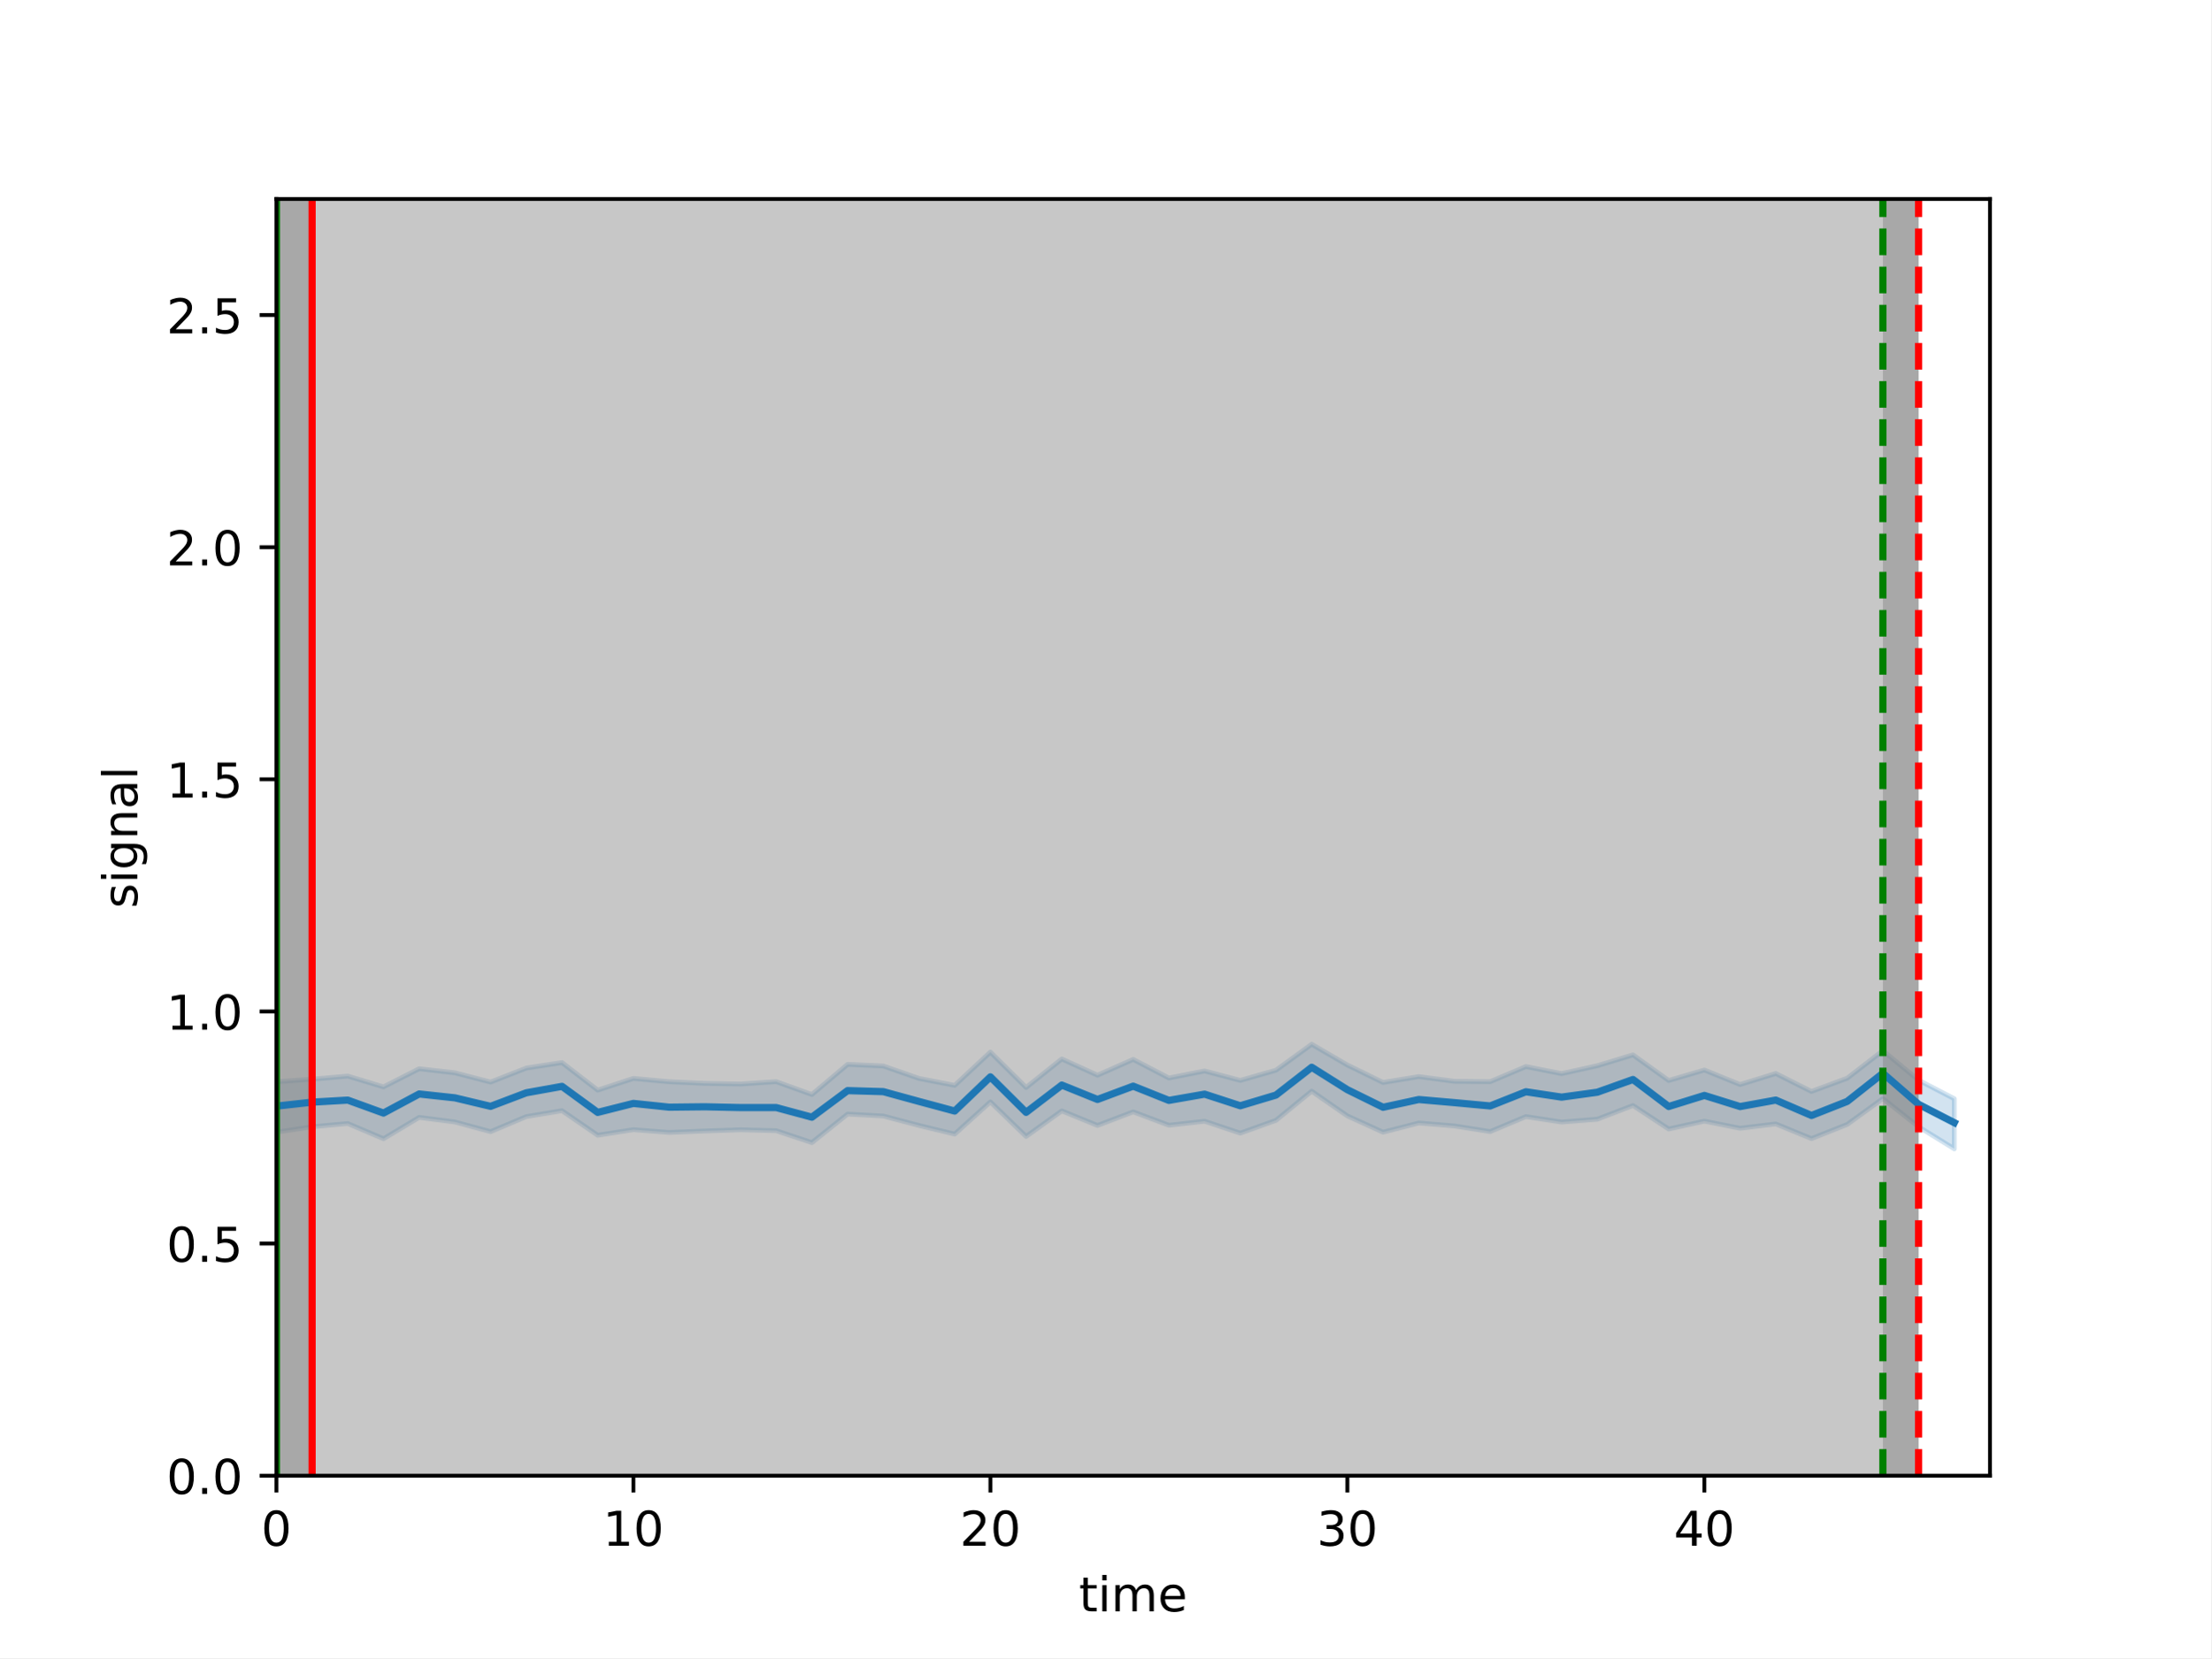
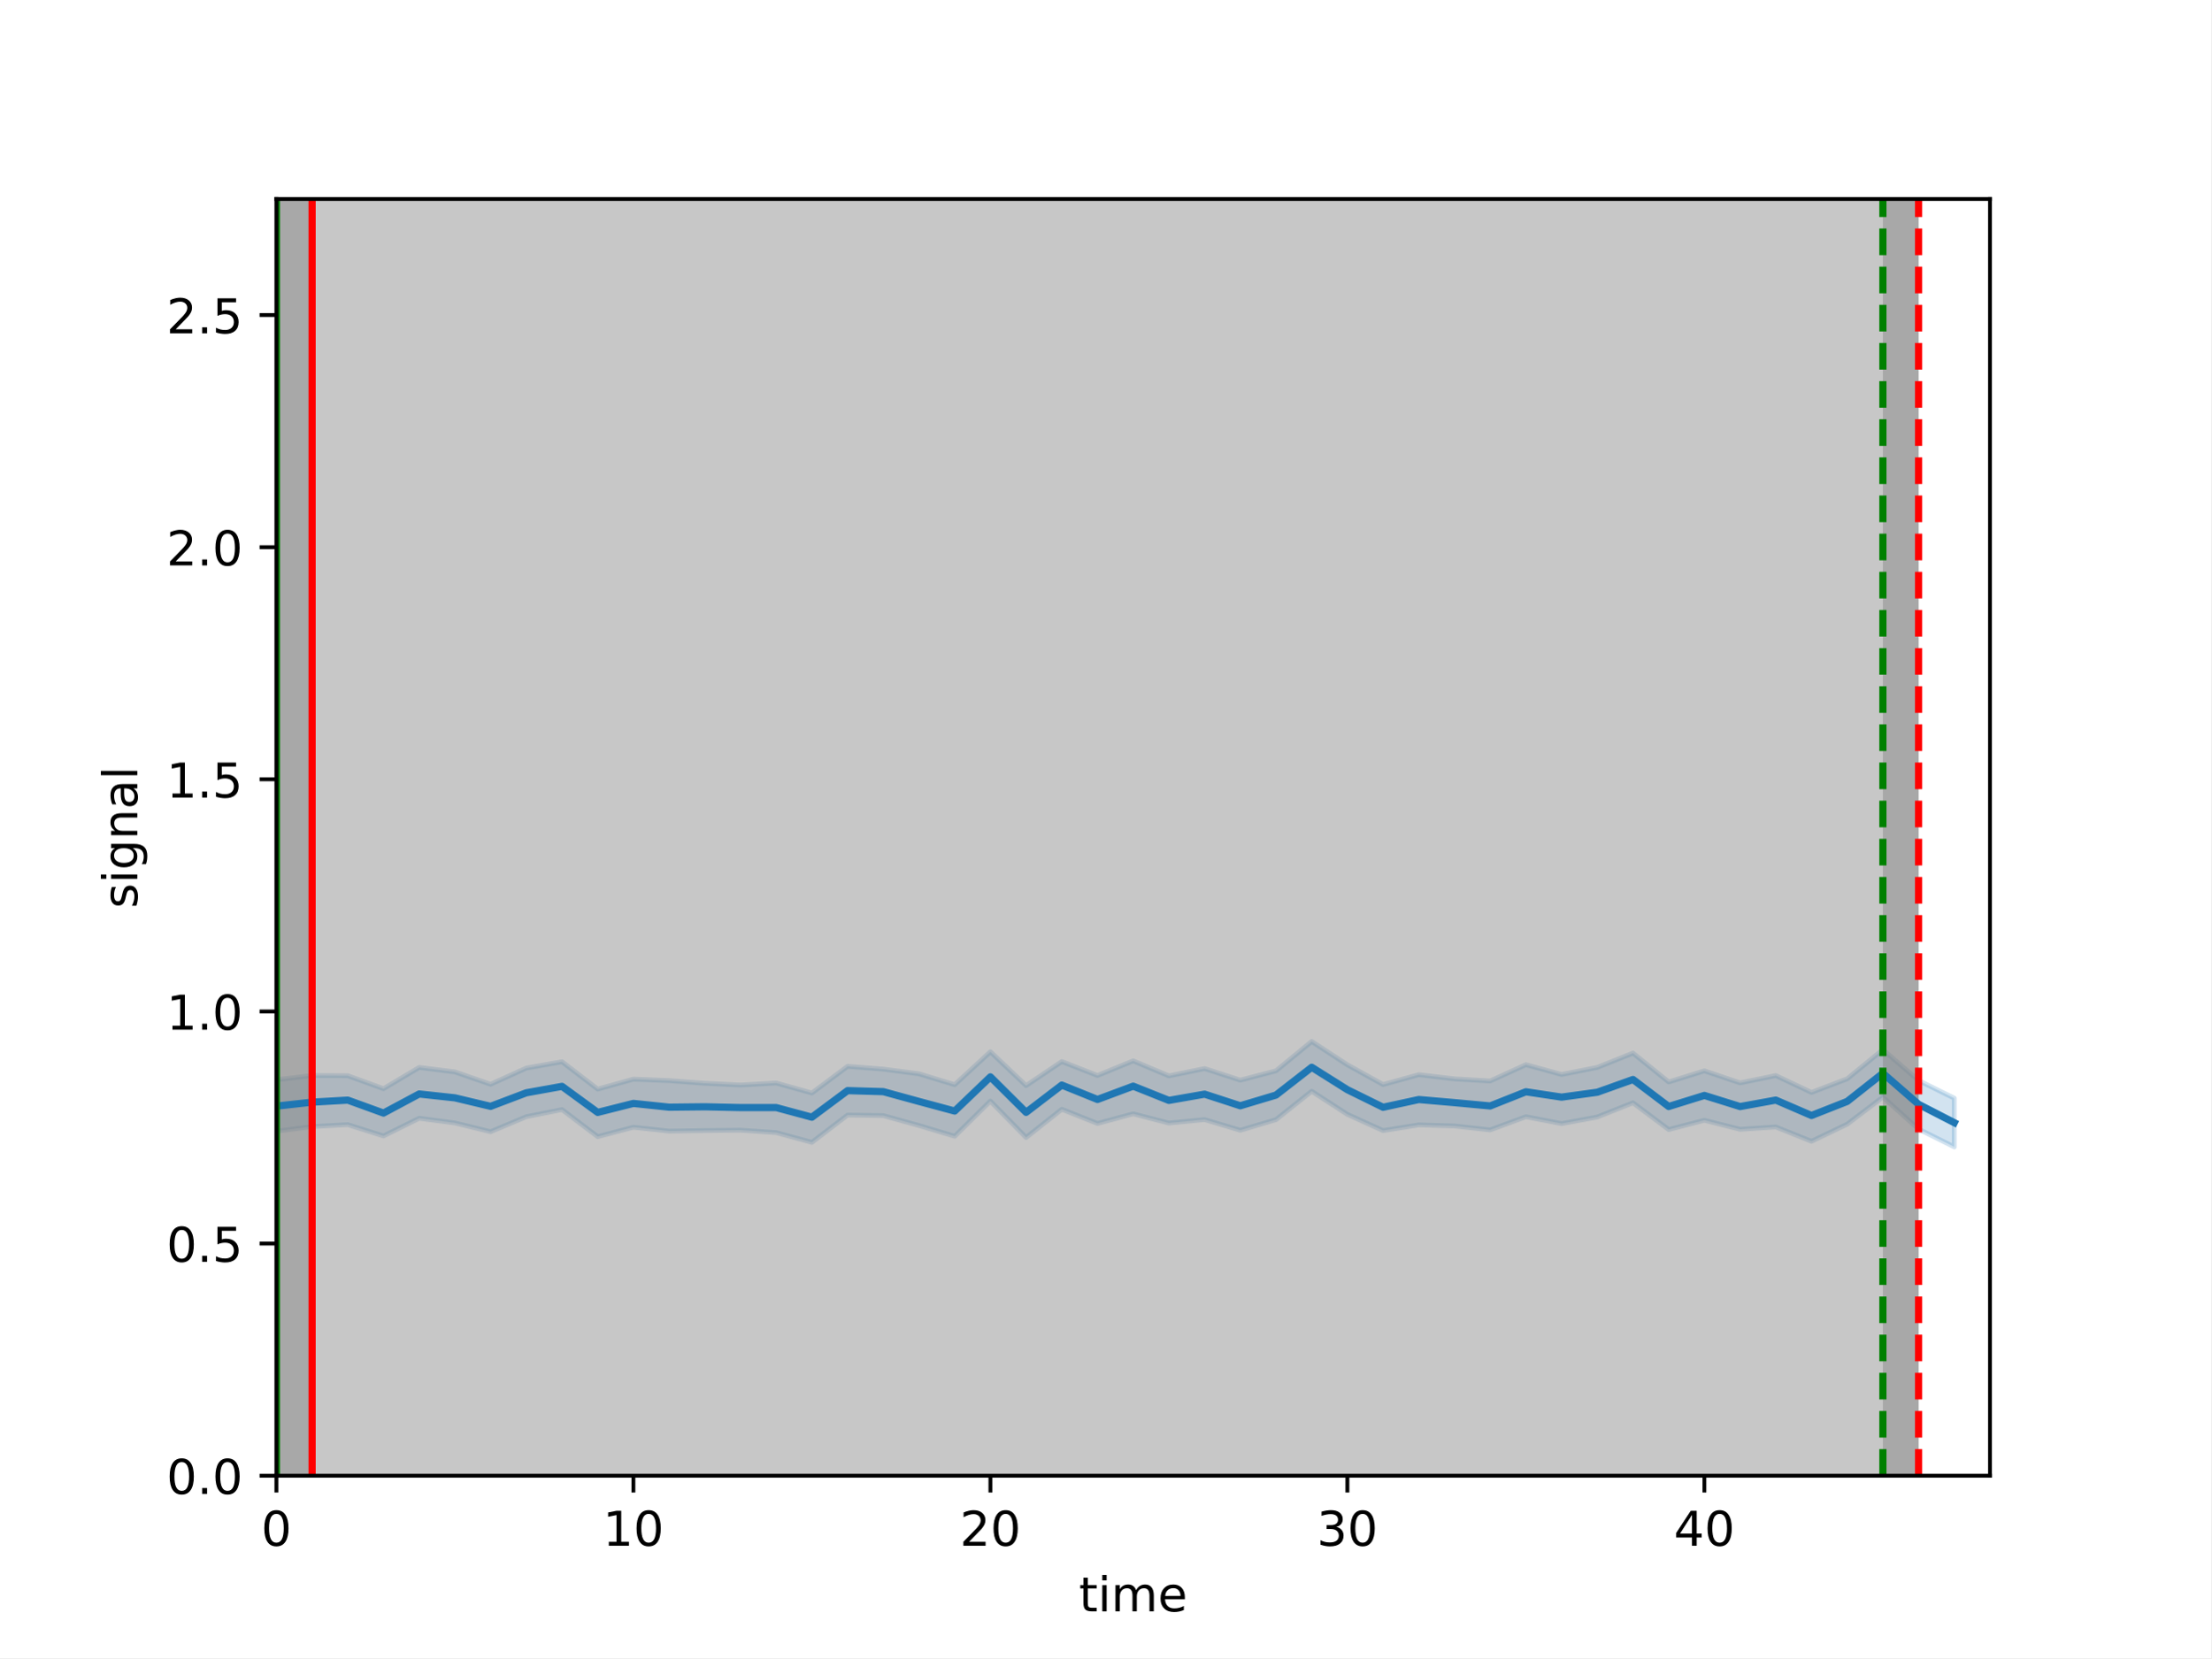
<svg xmlns="http://www.w3.org/2000/svg" xmlns:xlink="http://www.w3.org/1999/xlink" width="460.8pt" height="345.6pt" viewBox="0 0 460.8 345.6" version="1.1">
  <defs>
    <style type="text/css">*{stroke-linejoin: round; stroke-linecap: butt}</style>
  </defs>
  <g id="figure_1">
    <g id="patch_1">
      <path d="M 0 345.6  L 460.8 345.6  L 460.8 0  L 0 0  z " style="fill: #ffffff" />
    </g>
    <g id="axes_1">
      <g id="patch_2">
        <path d="M 57.6 307.584  L 414.72 307.584  L 414.72 41.472  L 57.6 41.472  z " style="fill: #ffffff" />
      </g>
      <g id="PolyCollection_1">
        <defs>
-           <path id="m0ba29edeae" d="M 57.6 -120.126  L 57.6 -109.623  L 65.04 -110.745  L 72.48 -111.419  L 79.92 -108.247  L 87.36 -112.698  L 94.8 -111.741  L 102.24 -109.724  L 109.68 -112.86  L 117.12 -114.093  L 124.56 -108.979  L 132 -110.136  L 139.44 -109.557  L 146.88 -109.863  L 154.32 -110.116  L 161.76 -109.92  L 169.2 -107.443  L 176.64 -113.383  L 184.08 -112.979  L 191.52 -111.01  L 198.96 -109.215  L 206.4 -115.929  L 213.84 -108.725  L 221.28 -114.056  L 228.72 -111.016  L 236.16 -113.848  L 243.6 -111.054  L 251.04 -111.897  L 258.48 -109.409  L 265.92 -112.084  L 273.36 -118.162  L 280.8 -113.001  L 288.24 -109.612  L 295.68 -111.527  L 303.12 -110.914  L 310.56 -109.738  L 318 -112.86  L 325.44 -111.724  L 332.88 -112.319  L 340.32 -115.171  L 347.76 -110.279  L 355.2 -111.914  L 362.64 -110.433  L 370.08 -111.33  L 377.52 -108.273  L 384.96 -111.226  L 392.4 -116.622  L 399.84 -110.739  L 407.28 -106.134  L 407.28 -116.589  L 407.28 -116.589  L 399.84 -120.451  L 392.4 -126.608  L 384.96 -120.858  L 377.52 -118.105  L 370.08 -121.841  L 362.64 -119.549  L 355.2 -122.57  L 347.76 -120.387  L 340.32 -125.726  L 332.88 -123.462  L 325.44 -121.822  L 318 -123.286  L 310.56 -120.139  L 303.12 -120.216  L 295.68 -121.201  L 288.24 -119.979  L 280.8 -123.612  L 273.36 -127.94  L 265.92 -122.531  L 258.48 -120.406  L 251.04 -122.371  L 243.6 -120.906  L 236.16 -124.779  L 228.72 -121.489  L 221.28 -124.876  L 213.84 -118.933  L 206.4 -126.308  L 198.96 -119.375  L 191.52 -120.82  L 184.08 -123.407  L 176.64 -123.745  L 169.2 -117.467  L 161.76 -120.148  L 154.32 -119.657  L 146.88 -119.788  L 139.44 -120.131  L 132 -120.822  L 124.56 -118.378  L 117.12 -124.121  L 109.68 -122.975  L 102.24 -120.057  L 94.8 -121.985  L 87.36 -122.842  L 79.92 -119.056  L 72.48 -121.309  L 65.04 -120.66  L 57.6 -120.126  z " style="stroke: #1f77b4; stroke-opacity: 0.2" />
+           <path id="m989e86fb63" d="M 57.6 -120.539  L 57.6 -109.83  L 65.04 -110.78  L 72.48 -111.184  L 79.92 -108.828  L 87.36 -112.52  L 94.8 -111.537  L 102.24 -109.712  L 109.68 -112.838  L 117.12 -114.324  L 124.56 -108.683  L 132 -110.649  L 139.44 -109.838  L 146.88 -109.951  L 154.32 -110.031  L 161.76 -109.52  L 169.2 -107.499  L 176.64 -113.184  L 184.08 -113.067  L 191.52 -111.002  L 198.96 -108.769  L 206.4 -116.096  L 213.84 -108.504  L 221.28 -114.389  L 228.72 -111.435  L 236.16 -113.439  L 243.6 -111.515  L 251.04 -112.243  L 258.48 -110.014  L 265.92 -112.226  L 273.36 -118.149  L 280.8 -113.328  L 288.24 -109.948  L 295.68 -111.131  L 303.12 -110.91  L 310.56 -110.086  L 318 -112.836  L 325.44 -111.402  L 332.88 -112.774  L 340.32 -115.74  L 347.76 -110.165  L 355.2 -112.098  L 362.64 -110.214  L 370.08 -110.703  L 377.52 -107.713  L 384.96 -111.283  L 392.4 -116.934  L 399.84 -110.254  L 407.28 -106.538  L 407.28 -116.703  L 407.28 -116.703  L 399.84 -120.383  L 392.4 -126.82  L 384.96 -120.735  L 377.52 -117.9  L 370.08 -121.417  L 362.64 -119.89  L 355.2 -122.4  L 347.76 -120.081  L 340.32 -126.1  L 332.88 -123.115  L 325.44 -121.645  L 318 -123.682  L 310.56 -120.29  L 303.12 -120.727  L 295.68 -121.599  L 288.24 -119.541  L 280.8 -123.66  L 273.36 -128.521  L 265.92 -122.403  L 258.48 -120.458  L 251.04 -122.874  L 243.6 -121.348  L 236.16 -124.482  L 228.72 -121.429  L 221.28 -124.337  L 213.84 -119.328  L 206.4 -126.376  L 198.96 -119.515  L 191.52 -121.782  L 184.08 -122.758  L 176.64 -123.336  L 169.2 -117.78  L 161.76 -119.864  L 154.32 -119.449  L 146.88 -119.806  L 139.44 -120.365  L 132 -120.667  L 124.56 -118.592  L 117.12 -124.299  L 109.68 -122.973  L 102.24 -119.601  L 94.8 -122.179  L 87.36 -123.108  L 79.92 -118.681  L 72.48 -121.388  L 65.04 -121.428  L 57.6 -120.539  z " style="stroke: #1f77b4; stroke-opacity: 0.2" />
        </defs>
-         <g clip-path="url(#pd62a695049)">
-           <use xlink:href="#m0ba29edeae" x="0" y="345.6" style="fill: #1f77b4; fill-opacity: 0.2; stroke: #1f77b4; stroke-opacity: 0.2" />
+         <g clip-path="url(#pda7e8e755b)">
+           <use xlink:href="#m989e86fb63" x="0" y="345.6" style="fill: #1f77b4; fill-opacity: 0.2; stroke: #1f77b4; stroke-opacity: 0.2" />
        </g>
      </g>
      <g id="PolyCollection_2">
-         <path d="M 65.04 307.584  L 57.6 307.584  L 57.6 41.472  L 65.04 41.472  L 65.04 41.472  L 65.04 307.584  z " clip-path="url(#pd62a695049)" style="fill: #808080; fill-opacity: 0.25" />
+         <path d="M 65.04 307.584  L 57.6 307.584  L 57.6 41.472  L 65.04 41.472  L 65.04 41.472  L 65.04 307.584  z " clip-path="url(#pda7e8e755b)" style="fill: #808080; fill-opacity: 0.25" />
      </g>
      <g id="PolyCollection_3">
-         <path d="M 399.84 307.584  L 57.6 307.584  L 57.6 41.472  L 399.84 41.472  L 399.84 41.472  L 399.84 307.584  z " clip-path="url(#pd62a695049)" style="fill: #808080; fill-opacity: 0.25" />
+         <path d="M 399.84 307.584  L 57.6 307.584  L 57.6 41.472  L 399.84 41.472  L 399.84 41.472  L 399.84 307.584  z " clip-path="url(#pda7e8e755b)" style="fill: #808080; fill-opacity: 0.25" />
      </g>
      <g id="PolyCollection_4">
-         <path d="M 399.84 307.584  L 392.4 307.584  L 392.4 41.472  L 399.84 41.472  L 399.84 41.472  L 399.84 307.584  z " clip-path="url(#pd62a695049)" style="fill: #808080; fill-opacity: 0.25" />
+         <path d="M 399.84 307.584  L 392.4 307.584  L 392.4 41.472  L 399.84 41.472  L 399.84 41.472  L 399.84 307.584  z " clip-path="url(#pda7e8e755b)" style="fill: #808080; fill-opacity: 0.25" />
      </g>
      <g id="PolyCollection_5">
-         <path d="M 399.84 307.584  L 392.4 307.584  L 392.4 41.472  L 399.84 41.472  L 399.84 41.472  L 399.84 307.584  z " clip-path="url(#pd62a695049)" style="fill: #808080; fill-opacity: 0.25" />
+         <path d="M 399.84 307.584  L 392.4 307.584  L 392.4 41.472  L 399.84 41.472  L 399.84 41.472  L 399.84 307.584  z " clip-path="url(#pda7e8e755b)" style="fill: #808080; fill-opacity: 0.25" />
      </g>
      <g id="PolyCollection_6">
-         <path d="M 399.84 307.584  L 57.6 307.584  L 57.6 41.472  L 399.84 41.472  L 399.84 41.472  L 399.84 307.584  z " clip-path="url(#pd62a695049)" style="fill: #808080; fill-opacity: 0.25" />
+         <path d="M 399.84 307.584  L 57.6 307.584  L 57.6 41.472  L 399.84 41.472  L 399.84 41.472  L 399.84 307.584  z " clip-path="url(#pda7e8e755b)" style="fill: #808080; fill-opacity: 0.25" />
      </g>
      <g id="PolyCollection_7">
-         <path d="M 65.04 307.584  L 57.6 307.584  L 57.6 41.472  L 65.04 41.472  L 65.04 41.472  L 65.04 307.584  z " clip-path="url(#pd62a695049)" style="fill: #808080; fill-opacity: 0.25" />
+         <path d="M 65.04 307.584  L 57.6 307.584  L 57.6 41.472  L 65.04 41.472  L 65.04 41.472  L 65.04 307.584  z " clip-path="url(#pda7e8e755b)" style="fill: #808080; fill-opacity: 0.25" />
      </g>
      <g id="matplotlib.axis_1">
        <g id="xtick_1">
          <g id="line2d_1">
            <defs>
-               <path id="mdae7780d23" d="M 0 0  L 0 3.5  " style="stroke: #000000; stroke-width: 0.8" />
-             </defs>
-             <g>
-               <use xlink:href="#mdae7780d23" x="57.6" y="307.584" style="stroke: #000000; stroke-width: 0.8" />
+               <path id="meef19122b5" d="M 0 0  L 0 3.5  " style="stroke: #000000; stroke-width: 0.8" />
+             </defs>
+             <g>
+               <use xlink:href="#meef19122b5" x="57.6" y="307.584" style="stroke: #000000; stroke-width: 0.8" />
            </g>
          </g>
          <g id="text_1">
            <g transform="translate(54.41875 322.1824) scale(0.1 -0.1)">
              <defs>
                <path id="DejaVuSans-30" d="M 2034 4250  Q 1547 4250 1301 3770  Q 1056 3291 1056 2328  Q 1056 1369 1301 889  Q 1547 409 2034 409  Q 2525 409 2770 889  Q 3016 1369 3016 2328  Q 3016 3291 2770 3770  Q 2525 4250 2034 4250  z M 2034 4750  Q 2819 4750 3233 4129  Q 3647 3509 3647 2328  Q 3647 1150 3233 529  Q 2819 -91 2034 -91  Q 1250 -91 836 529  Q 422 1150 422 2328  Q 422 3509 836 4129  Q 1250 4750 2034 4750  z " transform="scale(0.015625)" />
              </defs>
              <use xlink:href="#DejaVuSans-30" />
            </g>
          </g>
        </g>
        <g id="xtick_2">
          <g id="line2d_2">
            <g>
-               <use xlink:href="#mdae7780d23" x="132" y="307.584" style="stroke: #000000; stroke-width: 0.8" />
+               <use xlink:href="#meef19122b5" x="132" y="307.584" style="stroke: #000000; stroke-width: 0.8" />
            </g>
          </g>
          <g id="text_2">
            <g transform="translate(125.6375 322.1824) scale(0.1 -0.1)">
              <defs>
                <path id="DejaVuSans-31" d="M 794 531  L 1825 531  L 1825 4091  L 703 3866  L 703 4441  L 1819 4666  L 2450 4666  L 2450 531  L 3481 531  L 3481 0  L 794 0  L 794 531  z " transform="scale(0.015625)" />
              </defs>
              <use xlink:href="#DejaVuSans-31" />
              <use xlink:href="#DejaVuSans-30" x="63.623" />
            </g>
          </g>
        </g>
        <g id="xtick_3">
          <g id="line2d_3">
            <g>
-               <use xlink:href="#mdae7780d23" x="206.4" y="307.584" style="stroke: #000000; stroke-width: 0.8" />
+               <use xlink:href="#meef19122b5" x="206.4" y="307.584" style="stroke: #000000; stroke-width: 0.8" />
            </g>
          </g>
          <g id="text_3">
            <g transform="translate(200.0375 322.1824) scale(0.1 -0.1)">
              <defs>
                <path id="DejaVuSans-32" d="M 1228 531  L 3431 531  L 3431 0  L 469 0  L 469 531  Q 828 903 1448 1529  Q 2069 2156 2228 2338  Q 2531 2678 2651 2914  Q 2772 3150 2772 3378  Q 2772 3750 2511 3984  Q 2250 4219 1831 4219  Q 1534 4219 1204 4116  Q 875 4013 500 3803  L 500 4441  Q 881 4594 1212 4672  Q 1544 4750 1819 4750  Q 2544 4750 2975 4387  Q 3406 4025 3406 3419  Q 3406 3131 3298 2873  Q 3191 2616 2906 2266  Q 2828 2175 2409 1742  Q 1991 1309 1228 531  z " transform="scale(0.015625)" />
              </defs>
              <use xlink:href="#DejaVuSans-32" />
              <use xlink:href="#DejaVuSans-30" x="63.623" />
            </g>
          </g>
        </g>
        <g id="xtick_4">
          <g id="line2d_4">
            <g>
-               <use xlink:href="#mdae7780d23" x="280.8" y="307.584" style="stroke: #000000; stroke-width: 0.8" />
+               <use xlink:href="#meef19122b5" x="280.8" y="307.584" style="stroke: #000000; stroke-width: 0.8" />
            </g>
          </g>
          <g id="text_4">
            <g transform="translate(274.4375 322.1824) scale(0.1 -0.1)">
              <defs>
                <path id="DejaVuSans-33" d="M 2597 2516  Q 3050 2419 3304 2112  Q 3559 1806 3559 1356  Q 3559 666 3084 287  Q 2609 -91 1734 -91  Q 1441 -91 1130 -33  Q 819 25 488 141  L 488 750  Q 750 597 1062 519  Q 1375 441 1716 441  Q 2309 441 2620 675  Q 2931 909 2931 1356  Q 2931 1769 2642 2001  Q 2353 2234 1838 2234  L 1294 2234  L 1294 2753  L 1863 2753  Q 2328 2753 2575 2939  Q 2822 3125 2822 3475  Q 2822 3834 2567 4026  Q 2313 4219 1838 4219  Q 1578 4219 1281 4162  Q 984 4106 628 3988  L 628 4550  Q 988 4650 1302 4700  Q 1616 4750 1894 4750  Q 2613 4750 3031 4423  Q 3450 4097 3450 3541  Q 3450 3153 3228 2886  Q 3006 2619 2597 2516  z " transform="scale(0.015625)" />
              </defs>
              <use xlink:href="#DejaVuSans-33" />
              <use xlink:href="#DejaVuSans-30" x="63.623" />
            </g>
          </g>
        </g>
        <g id="xtick_5">
          <g id="line2d_5">
            <g>
-               <use xlink:href="#mdae7780d23" x="355.2" y="307.584" style="stroke: #000000; stroke-width: 0.8" />
+               <use xlink:href="#meef19122b5" x="355.2" y="307.584" style="stroke: #000000; stroke-width: 0.8" />
            </g>
          </g>
          <g id="text_5">
            <g transform="translate(348.8375 322.1824) scale(0.1 -0.1)">
              <defs>
                <path id="DejaVuSans-34" d="M 2419 4116  L 825 1625  L 2419 1625  L 2419 4116  z M 2253 4666  L 3047 4666  L 3047 1625  L 3713 1625  L 3713 1100  L 3047 1100  L 3047 0  L 2419 0  L 2419 1100  L 313 1100  L 313 1709  L 2253 4666  z " transform="scale(0.015625)" />
              </defs>
              <use xlink:href="#DejaVuSans-34" />
              <use xlink:href="#DejaVuSans-30" x="63.623" />
            </g>
          </g>
        </g>
        <g id="text_6">
          <g transform="translate(224.8639 335.8606) scale(0.1 -0.1)">
            <defs>
              <path id="DejaVuSans-74" d="M 1172 4494  L 1172 3500  L 2356 3500  L 2356 3053  L 1172 3053  L 1172 1153  Q 1172 725 1289 603  Q 1406 481 1766 481  L 2356 481  L 2356 0  L 1766 0  Q 1100 0 847 248  Q 594 497 594 1153  L 594 3053  L 172 3053  L 172 3500  L 594 3500  L 594 4494  L 1172 4494  z " transform="scale(0.015625)" />
              <path id="DejaVuSans-69" d="M 603 3500  L 1178 3500  L 1178 0  L 603 0  L 603 3500  z M 603 4863  L 1178 4863  L 1178 4134  L 603 4134  L 603 4863  z " transform="scale(0.015625)" />
              <path id="DejaVuSans-6d" d="M 3328 2828  Q 3544 3216 3844 3400  Q 4144 3584 4550 3584  Q 5097 3584 5394 3201  Q 5691 2819 5691 2113  L 5691 0  L 5113 0  L 5113 2094  Q 5113 2597 4934 2840  Q 4756 3084 4391 3084  Q 3944 3084 3684 2787  Q 3425 2491 3425 1978  L 3425 0  L 2847 0  L 2847 2094  Q 2847 2600 2669 2842  Q 2491 3084 2119 3084  Q 1678 3084 1418 2786  Q 1159 2488 1159 1978  L 1159 0  L 581 0  L 581 3500  L 1159 3500  L 1159 2956  Q 1356 3278 1631 3431  Q 1906 3584 2284 3584  Q 2666 3584 2933 3390  Q 3200 3197 3328 2828  z " transform="scale(0.015625)" />
              <path id="DejaVuSans-65" d="M 3597 1894  L 3597 1613  L 953 1613  Q 991 1019 1311 708  Q 1631 397 2203 397  Q 2534 397 2845 478  Q 3156 559 3463 722  L 3463 178  Q 3153 47 2828 -22  Q 2503 -91 2169 -91  Q 1331 -91 842 396  Q 353 884 353 1716  Q 353 2575 817 3079  Q 1281 3584 2069 3584  Q 2775 3584 3186 3129  Q 3597 2675 3597 1894  z M 3022 2063  Q 3016 2534 2758 2815  Q 2500 3097 2075 3097  Q 1594 3097 1305 2825  Q 1016 2553 972 2059  L 3022 2063  z " transform="scale(0.015625)" />
            </defs>
            <use xlink:href="#DejaVuSans-74" />
            <use xlink:href="#DejaVuSans-69" x="39.209" />
            <use xlink:href="#DejaVuSans-6d" x="66.992" />
            <use xlink:href="#DejaVuSans-65" x="164.404" />
          </g>
        </g>
      </g>
      <g id="matplotlib.axis_2">
        <g id="ytick_1">
          <g id="line2d_6">
            <defs>
-               <path id="m6a8e7bacb8" d="M 0 0  L -3.5 0  " style="stroke: #000000; stroke-width: 0.8" />
-             </defs>
-             <g>
-               <use xlink:href="#m6a8e7bacb8" x="57.6" y="307.584" style="stroke: #000000; stroke-width: 0.8" />
+               <path id="m7c3a2cbefb" d="M 0 0  L -3.5 0  " style="stroke: #000000; stroke-width: 0.8" />
+             </defs>
+             <g>
+               <use xlink:href="#m7c3a2cbefb" x="57.6" y="307.584" style="stroke: #000000; stroke-width: 0.8" />
            </g>
          </g>
          <g id="text_7">
            <g transform="translate(34.69687 311.3832) scale(0.1 -0.1)">
              <defs>
                <path id="DejaVuSans-2e" d="M 684 794  L 1344 794  L 1344 0  L 684 0  L 684 794  z " transform="scale(0.015625)" />
              </defs>
              <use xlink:href="#DejaVuSans-30" />
              <use xlink:href="#DejaVuSans-2e" x="63.623" />
              <use xlink:href="#DejaVuSans-30" x="95.41" />
            </g>
          </g>
        </g>
        <g id="ytick_2">
          <g id="line2d_7">
            <g>
-               <use xlink:href="#m6a8e7bacb8" x="57.6" y="259.2" style="stroke: #000000; stroke-width: 0.8" />
+               <use xlink:href="#m7c3a2cbefb" x="57.6" y="259.2" style="stroke: #000000; stroke-width: 0.8" />
            </g>
          </g>
          <g id="text_8">
            <g transform="translate(34.69687 262.9992) scale(0.1 -0.1)">
              <defs>
                <path id="DejaVuSans-35" d="M 691 4666  L 3169 4666  L 3169 4134  L 1269 4134  L 1269 2991  Q 1406 3038 1543 3061  Q 1681 3084 1819 3084  Q 2600 3084 3056 2656  Q 3513 2228 3513 1497  Q 3513 744 3044 326  Q 2575 -91 1722 -91  Q 1428 -91 1123 -41  Q 819 9 494 109  L 494 744  Q 775 591 1075 516  Q 1375 441 1709 441  Q 2250 441 2565 725  Q 2881 1009 2881 1497  Q 2881 1984 2565 2268  Q 2250 2553 1709 2553  Q 1456 2553 1204 2497  Q 953 2441 691 2322  L 691 4666  z " transform="scale(0.015625)" />
              </defs>
              <use xlink:href="#DejaVuSans-30" />
              <use xlink:href="#DejaVuSans-2e" x="63.623" />
              <use xlink:href="#DejaVuSans-35" x="95.41" />
            </g>
          </g>
        </g>
        <g id="ytick_3">
          <g id="line2d_8">
            <g>
-               <use xlink:href="#m6a8e7bacb8" x="57.6" y="210.816" style="stroke: #000000; stroke-width: 0.8" />
+               <use xlink:href="#m7c3a2cbefb" x="57.6" y="210.816" style="stroke: #000000; stroke-width: 0.8" />
            </g>
          </g>
          <g id="text_9">
            <g transform="translate(34.69687 214.6152) scale(0.1 -0.1)">
              <use xlink:href="#DejaVuSans-31" />
              <use xlink:href="#DejaVuSans-2e" x="63.623" />
              <use xlink:href="#DejaVuSans-30" x="95.41" />
            </g>
          </g>
        </g>
        <g id="ytick_4">
          <g id="line2d_9">
            <g>
-               <use xlink:href="#m6a8e7bacb8" x="57.6" y="162.432" style="stroke: #000000; stroke-width: 0.8" />
+               <use xlink:href="#m7c3a2cbefb" x="57.6" y="162.432" style="stroke: #000000; stroke-width: 0.8" />
            </g>
          </g>
          <g id="text_10">
            <g transform="translate(34.69687 166.2312) scale(0.1 -0.1)">
              <use xlink:href="#DejaVuSans-31" />
              <use xlink:href="#DejaVuSans-2e" x="63.623" />
              <use xlink:href="#DejaVuSans-35" x="95.41" />
            </g>
          </g>
        </g>
        <g id="ytick_5">
          <g id="line2d_10">
            <g>
-               <use xlink:href="#m6a8e7bacb8" x="57.6" y="114.048" style="stroke: #000000; stroke-width: 0.8" />
+               <use xlink:href="#m7c3a2cbefb" x="57.6" y="114.048" style="stroke: #000000; stroke-width: 0.8" />
            </g>
          </g>
          <g id="text_11">
            <g transform="translate(34.69687 117.8472) scale(0.1 -0.1)">
              <use xlink:href="#DejaVuSans-32" />
              <use xlink:href="#DejaVuSans-2e" x="63.623" />
              <use xlink:href="#DejaVuSans-30" x="95.41" />
            </g>
          </g>
        </g>
        <g id="ytick_6">
          <g id="line2d_11">
            <g>
-               <use xlink:href="#m6a8e7bacb8" x="57.6" y="65.664" style="stroke: #000000; stroke-width: 0.8" />
+               <use xlink:href="#m7c3a2cbefb" x="57.6" y="65.664" style="stroke: #000000; stroke-width: 0.8" />
            </g>
          </g>
          <g id="text_12">
            <g transform="translate(34.69687 69.46322) scale(0.1 -0.1)">
              <use xlink:href="#DejaVuSans-32" />
              <use xlink:href="#DejaVuSans-2e" x="63.623" />
              <use xlink:href="#DejaVuSans-35" x="95.41" />
            </g>
          </g>
        </g>
        <g id="text_13">
          <g transform="translate(28.61719 189.3178) rotate(-90) scale(0.1 -0.1)">
            <defs>
              <path id="DejaVuSans-73" d="M 2834 3397  L 2834 2853  Q 2591 2978 2328 3040  Q 2066 3103 1784 3103  Q 1356 3103 1142 2972  Q 928 2841 928 2578  Q 928 2378 1081 2264  Q 1234 2150 1697 2047  L 1894 2003  Q 2506 1872 2764 1633  Q 3022 1394 3022 966  Q 3022 478 2636 193  Q 2250 -91 1575 -91  Q 1294 -91 989 -36  Q 684 19 347 128  L 347 722  Q 666 556 975 473  Q 1284 391 1588 391  Q 1994 391 2212 530  Q 2431 669 2431 922  Q 2431 1156 2273 1281  Q 2116 1406 1581 1522  L 1381 1569  Q 847 1681 609 1914  Q 372 2147 372 2553  Q 372 3047 722 3315  Q 1072 3584 1716 3584  Q 2034 3584 2315 3537  Q 2597 3491 2834 3397  z " transform="scale(0.015625)" />
              <path id="DejaVuSans-67" d="M 2906 1791  Q 2906 2416 2648 2759  Q 2391 3103 1925 3103  Q 1463 3103 1205 2759  Q 947 2416 947 1791  Q 947 1169 1205 825  Q 1463 481 1925 481  Q 2391 481 2648 825  Q 2906 1169 2906 1791  z M 3481 434  Q 3481 -459 3084 -895  Q 2688 -1331 1869 -1331  Q 1566 -1331 1297 -1286  Q 1028 -1241 775 -1147  L 775 -588  Q 1028 -725 1275 -790  Q 1522 -856 1778 -856  Q 2344 -856 2625 -561  Q 2906 -266 2906 331  L 2906 616  Q 2728 306 2450 153  Q 2172 0 1784 0  Q 1141 0 747 490  Q 353 981 353 1791  Q 353 2603 747 3093  Q 1141 3584 1784 3584  Q 2172 3584 2450 3431  Q 2728 3278 2906 2969  L 2906 3500  L 3481 3500  L 3481 434  z " transform="scale(0.015625)" />
              <path id="DejaVuSans-6e" d="M 3513 2113  L 3513 0  L 2938 0  L 2938 2094  Q 2938 2591 2744 2837  Q 2550 3084 2163 3084  Q 1697 3084 1428 2787  Q 1159 2491 1159 1978  L 1159 0  L 581 0  L 581 3500  L 1159 3500  L 1159 2956  Q 1366 3272 1645 3428  Q 1925 3584 2291 3584  Q 2894 3584 3203 3211  Q 3513 2838 3513 2113  z " transform="scale(0.015625)" />
              <path id="DejaVuSans-61" d="M 2194 1759  Q 1497 1759 1228 1600  Q 959 1441 959 1056  Q 959 750 1161 570  Q 1363 391 1709 391  Q 2188 391 2477 730  Q 2766 1069 2766 1631  L 2766 1759  L 2194 1759  z M 3341 1997  L 3341 0  L 2766 0  L 2766 531  Q 2569 213 2275 61  Q 1981 -91 1556 -91  Q 1019 -91 701 211  Q 384 513 384 1019  Q 384 1609 779 1909  Q 1175 2209 1959 2209  L 2766 2209  L 2766 2266  Q 2766 2663 2505 2880  Q 2244 3097 1772 3097  Q 1472 3097 1187 3025  Q 903 2953 641 2809  L 641 3341  Q 956 3463 1253 3523  Q 1550 3584 1831 3584  Q 2591 3584 2966 3190  Q 3341 2797 3341 1997  z " transform="scale(0.015625)" />
              <path id="DejaVuSans-6c" d="M 603 4863  L 1178 4863  L 1178 0  L 603 0  L 603 4863  z " transform="scale(0.015625)" />
            </defs>
            <use xlink:href="#DejaVuSans-73" />
            <use xlink:href="#DejaVuSans-69" x="52.1" />
            <use xlink:href="#DejaVuSans-67" x="79.883" />
            <use xlink:href="#DejaVuSans-6e" x="143.359" />
            <use xlink:href="#DejaVuSans-61" x="206.738" />
            <use xlink:href="#DejaVuSans-6c" x="268.018" />
          </g>
        </g>
      </g>
      <g id="line2d_12">
-         <path d="M 57.6 230.556  L 65.04 229.726  L 72.48 229.3  L 79.92 232  L 87.36 228.017  L 94.8 228.827  L 102.24 230.598  L 109.68 227.776  L 117.12 226.431  L 124.56 231.862  L 132 229.986  L 139.44 230.772  L 146.88 230.69  L 154.32 230.856  L 161.76 230.852  L 169.2 232.858  L 176.64 227.319  L 184.08 227.536  L 191.52 229.576  L 198.96 231.578  L 206.4 224.454  L 213.84 231.854  L 221.28 226.162  L 228.72 229.166  L 236.16 226.387  L 243.6 229.36  L 251.04 228.054  L 258.48 230.477  L 265.92 228.249  L 273.36 222.455  L 280.8 227.131  L 288.24 230.793  L 295.68 229.177  L 303.12 229.823  L 310.56 230.516  L 318 227.56  L 325.44 228.677  L 332.88 227.658  L 340.32 225.001  L 347.76 230.631  L 355.2 228.324  L 362.64 230.644  L 370.08 229.292  L 377.52 232.506  L 384.96 229.574  L 392.4 223.704  L 399.84 230.176  L 407.28 234.005  " clip-path="url(#pd62a695049)" style="fill: none; stroke: #1f77b4; stroke-width: 1.5; stroke-linecap: square" />
+         <path d="M 57.6 230.556  L 65.04 229.726  L 72.48 229.3  L 79.92 232  L 87.36 228.017  L 94.8 228.827  L 102.24 230.598  L 109.68 227.776  L 117.12 226.431  L 124.56 231.862  L 132 229.986  L 139.44 230.772  L 146.88 230.69  L 154.32 230.856  L 161.76 230.852  L 169.2 232.858  L 176.64 227.319  L 184.08 227.536  L 191.52 229.576  L 198.96 231.578  L 206.4 224.454  L 213.84 231.854  L 221.28 226.162  L 228.72 229.166  L 236.16 226.387  L 243.6 229.36  L 251.04 228.054  L 258.48 230.477  L 265.92 228.249  L 273.36 222.455  L 280.8 227.131  L 288.24 230.793  L 295.68 229.177  L 303.12 229.823  L 310.56 230.516  L 318 227.56  L 325.44 228.677  L 332.88 227.658  L 340.32 225.001  L 347.76 230.631  L 355.2 228.324  L 362.64 230.644  L 370.08 229.292  L 377.52 232.506  L 384.96 229.574  L 392.4 223.704  L 399.84 230.176  L 407.28 234.005  " clip-path="url(#pda7e8e755b)" style="fill: none; stroke: #1f77b4; stroke-width: 1.5; stroke-linecap: square" />
      </g>
      <g id="LineCollection_1">
-         <path d="M 57.6 307.584  L 57.6 41.472  " clip-path="url(#pd62a695049)" style="fill: none; stroke: #008000; stroke-width: 1.5" />
+         <path d="M 57.6 307.584  L 57.6 41.472  " clip-path="url(#pda7e8e755b)" style="fill: none; stroke: #008000; stroke-width: 1.5" />
      </g>
      <g id="LineCollection_2">
-         <path d="M 392.4 307.584  L 392.4 41.472  " clip-path="url(#pd62a695049)" style="fill: none; stroke-dasharray: 5.55,2.4; stroke-dashoffset: 0; stroke: #008000; stroke-width: 1.5" />
+         <path d="M 392.4 307.584  L 392.4 41.472  " clip-path="url(#pda7e8e755b)" style="fill: none; stroke-dasharray: 5.55,2.4; stroke-dashoffset: 0; stroke: #008000; stroke-width: 1.5" />
      </g>
      <g id="LineCollection_3">
-         <path d="M 65.04 307.584  L 65.04 41.472  " clip-path="url(#pd62a695049)" style="fill: none; stroke: #ff0000; stroke-width: 1.5" />
+         <path d="M 65.04 307.584  L 65.04 41.472  " clip-path="url(#pda7e8e755b)" style="fill: none; stroke: #ff0000; stroke-width: 1.5" />
      </g>
      <g id="LineCollection_4">
-         <path d="M 399.84 307.584  L 399.84 41.472  " clip-path="url(#pd62a695049)" style="fill: none; stroke-dasharray: 5.55,2.4; stroke-dashoffset: 0; stroke: #ff0000; stroke-width: 1.5" />
+         <path d="M 399.84 307.584  L 399.84 41.472  " clip-path="url(#pda7e8e755b)" style="fill: none; stroke-dasharray: 5.55,2.4; stroke-dashoffset: 0; stroke: #ff0000; stroke-width: 1.5" />
      </g>
      <g id="patch_3">
        <path d="M 57.6 307.584  L 57.6 41.472  " style="fill: none; stroke: #000000; stroke-width: 0.8; stroke-linejoin: miter; stroke-linecap: square" />
      </g>
      <g id="patch_4">
        <path d="M 414.72 307.584  L 414.72 41.472  " style="fill: none; stroke: #000000; stroke-width: 0.8; stroke-linejoin: miter; stroke-linecap: square" />
      </g>
      <g id="patch_5">
        <path d="M 57.6 307.584  L 414.72 307.584  " style="fill: none; stroke: #000000; stroke-width: 0.8; stroke-linejoin: miter; stroke-linecap: square" />
      </g>
      <g id="patch_6">
        <path d="M 57.6 41.472  L 414.72 41.472  " style="fill: none; stroke: #000000; stroke-width: 0.8; stroke-linejoin: miter; stroke-linecap: square" />
      </g>
    </g>
  </g>
  <defs>
-     <clipPath id="pd62a695049">
+     <clipPath id="pda7e8e755b">
      <rect x="57.6" y="41.472" width="357.12" height="266.112" />
    </clipPath>
  </defs>
</svg>
